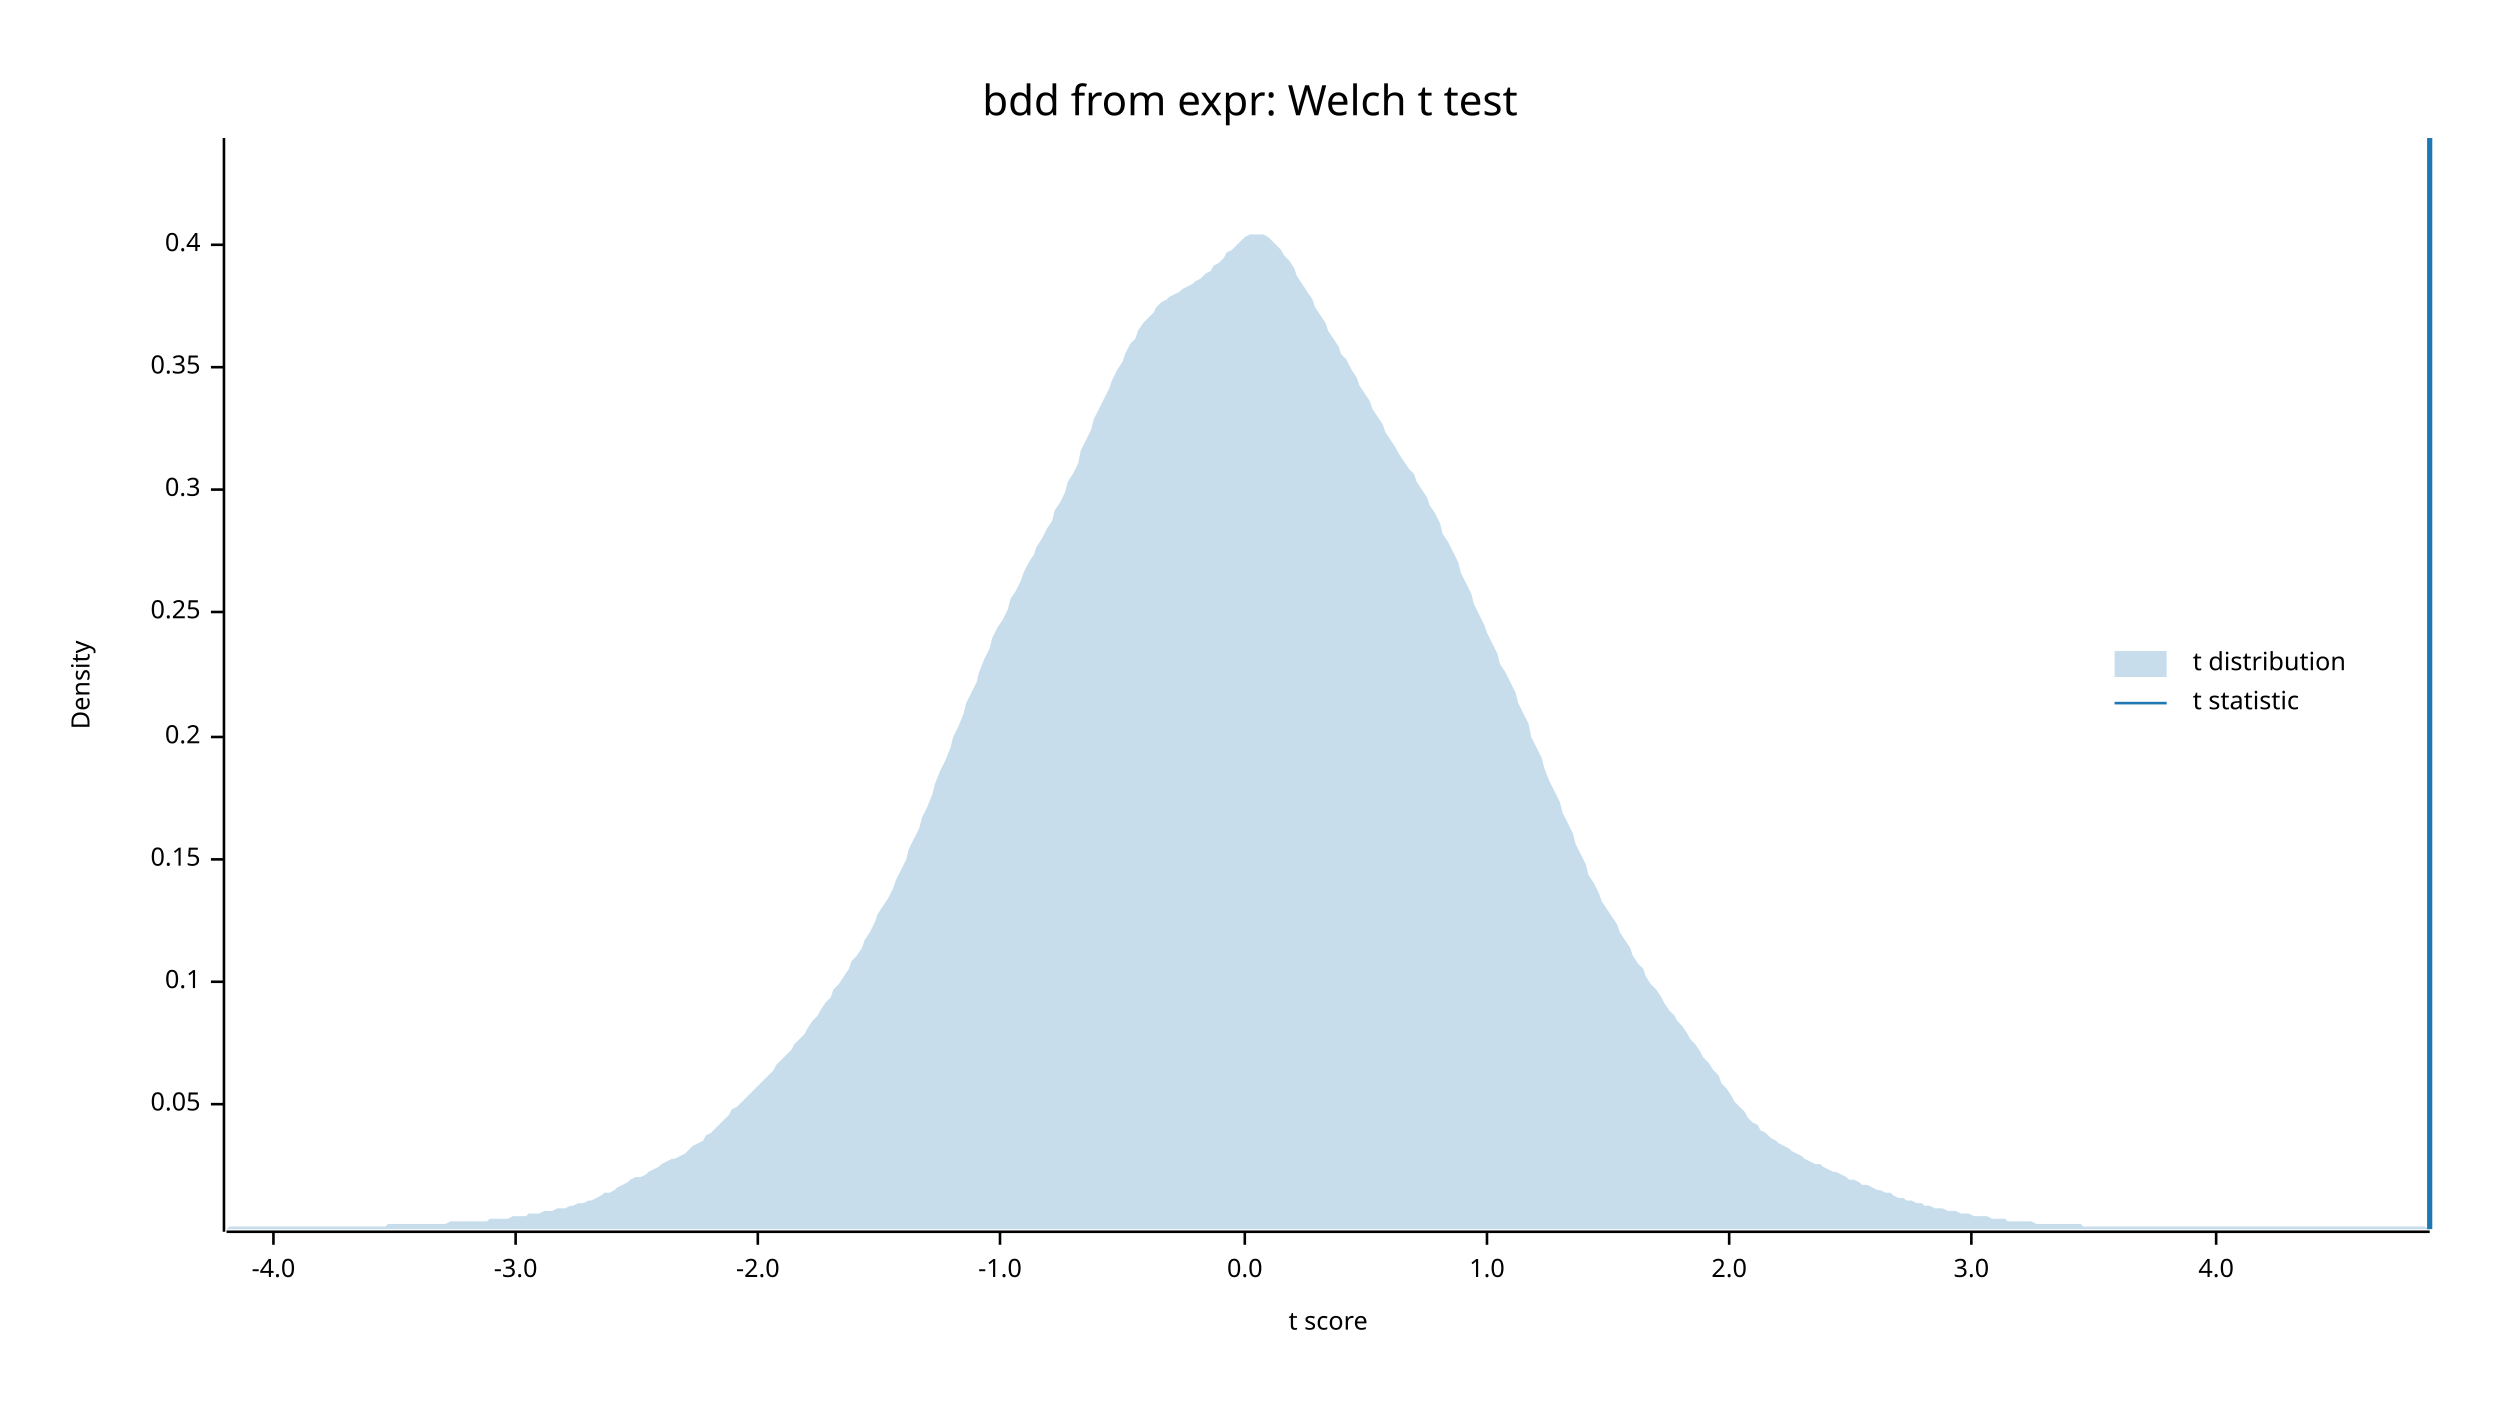
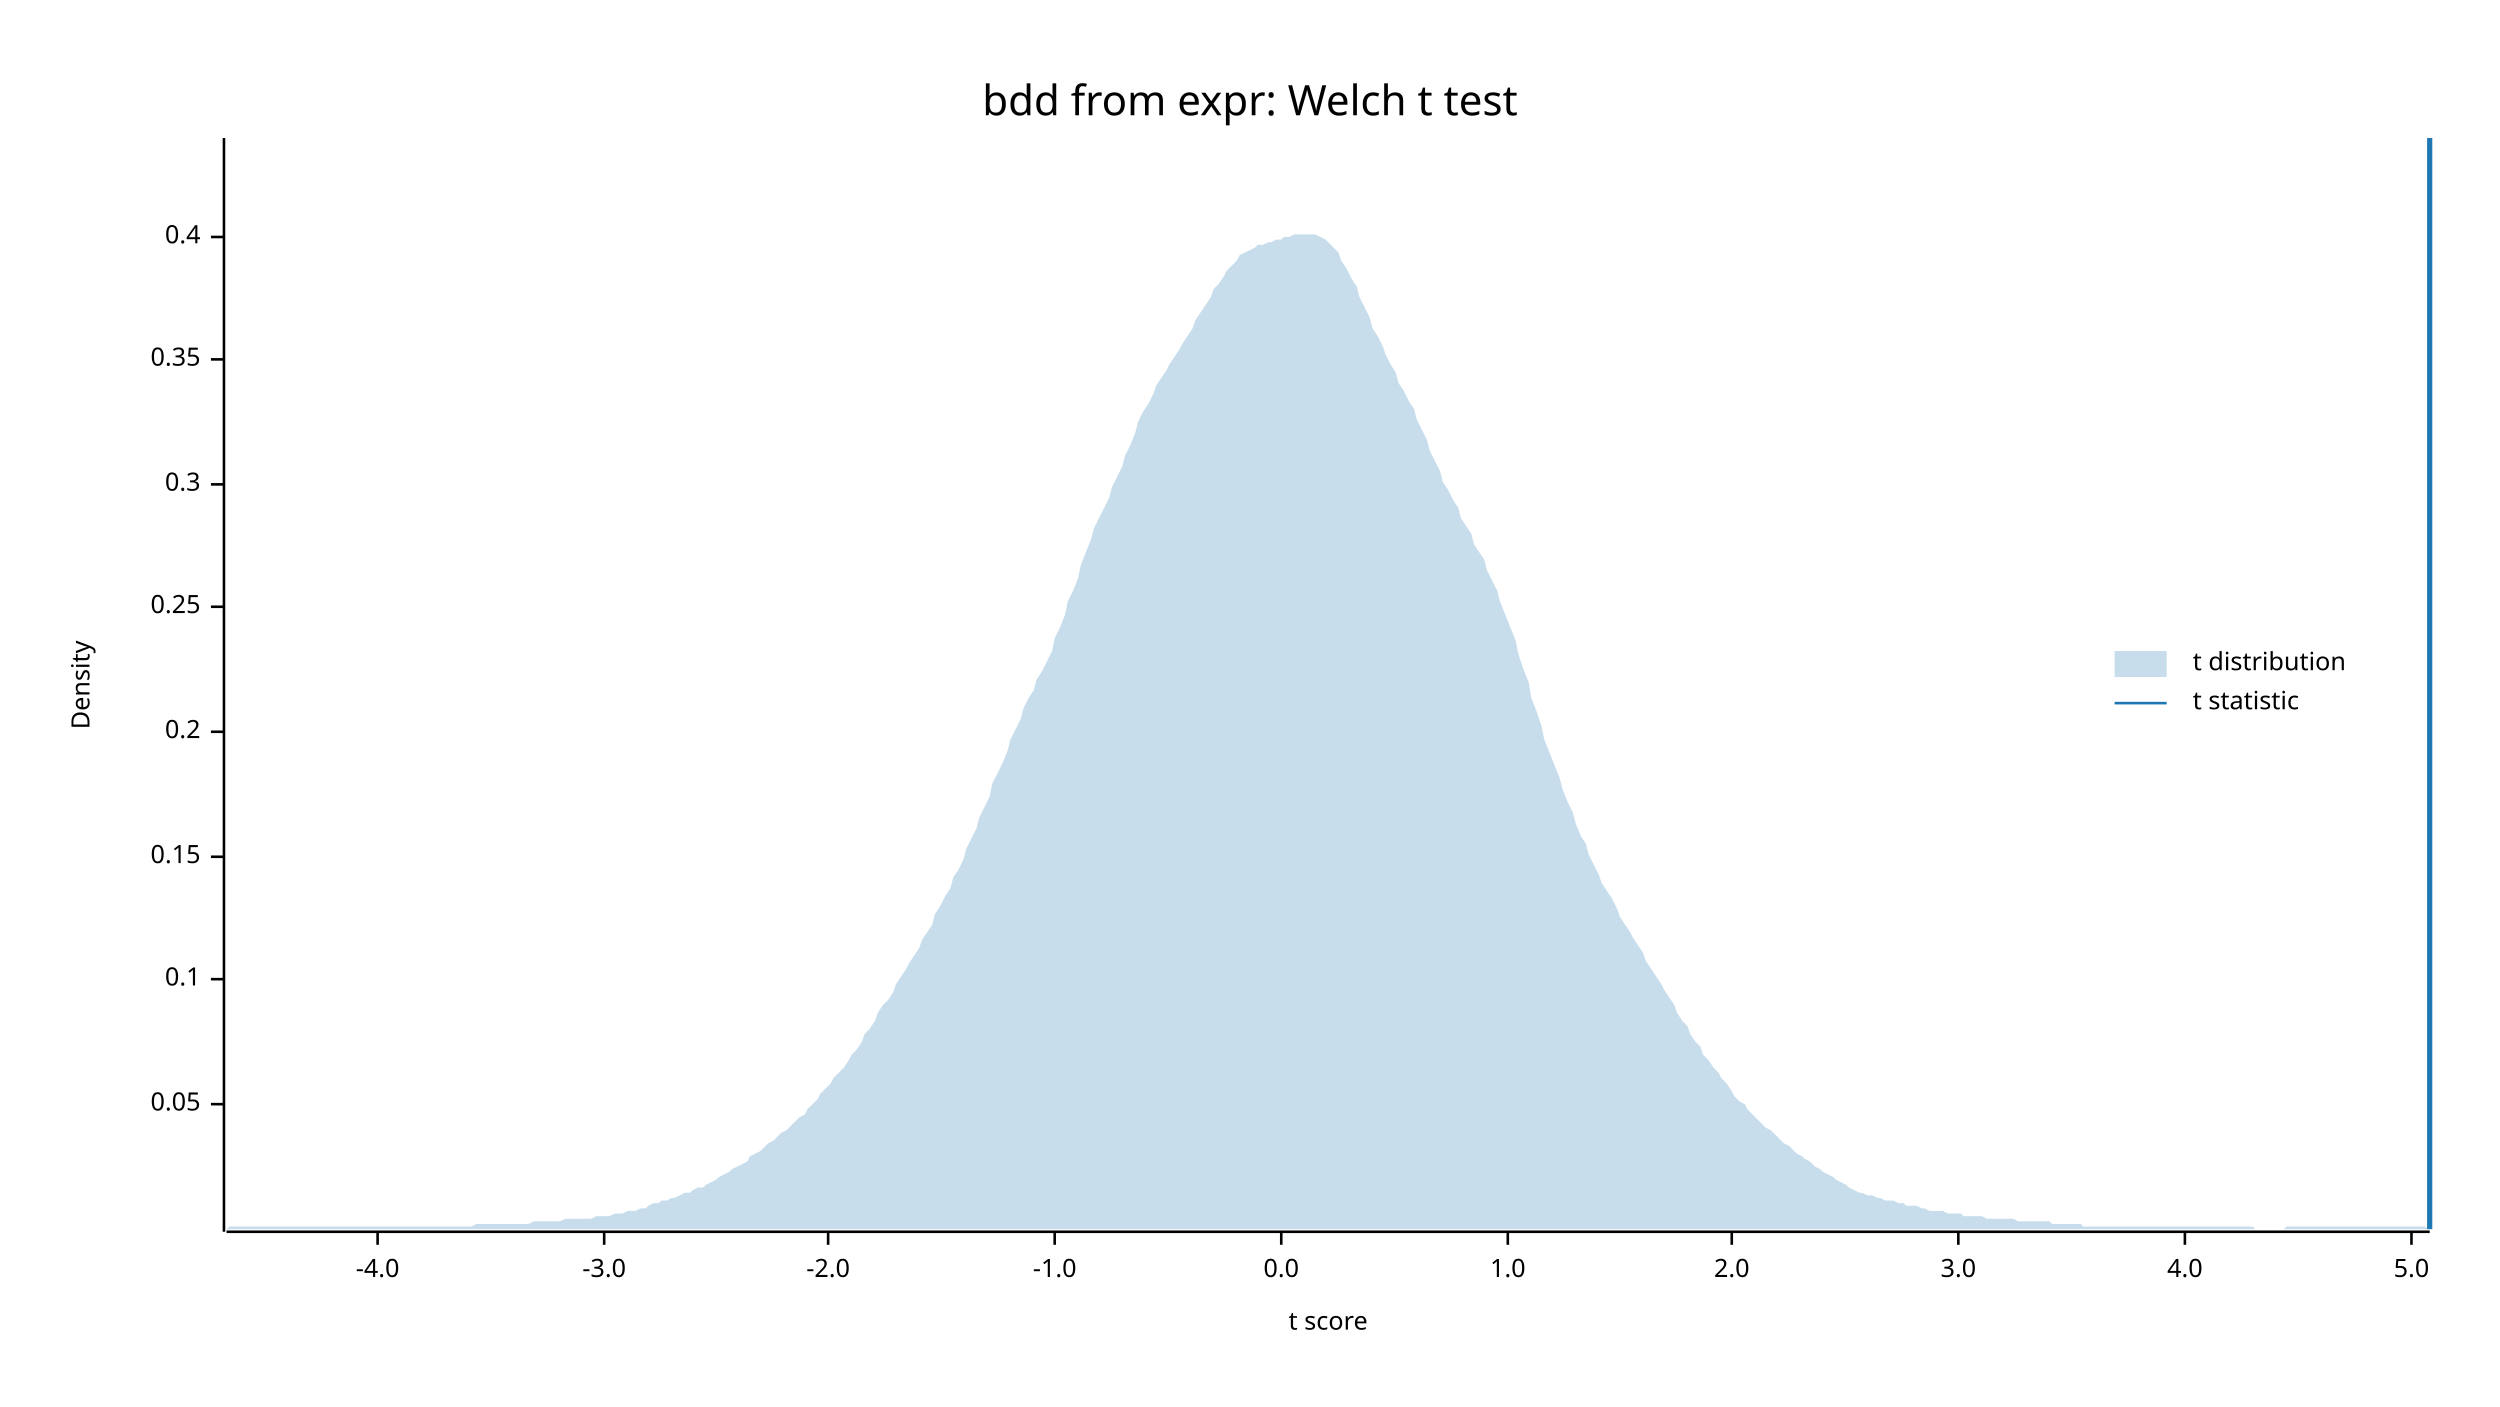
<svg xmlns="http://www.w3.org/2000/svg" width="960" height="540" viewBox="0 0 960 540">
  <text x="480" y="32" dy="0.76em" text-anchor="middle" font-family="sans-serif" font-size="16.129" opacity="1" fill="#000000">
bdd from expr: Welch t test
</text>
  <text x="27" y="263" dy="0.76em" text-anchor="middle" font-family="sans-serif" font-size="9.677" opacity="1" fill="#000000" transform="rotate(270, 27, 263)">
Density
</text>
  <text x="510" y="513" dy="-0.5ex" text-anchor="middle" font-family="sans-serif" font-size="9.677" opacity="1" fill="#000000">
t score
</text>
  <polyline fill="none" opacity="1" stroke="#000000" stroke-width="1" points="86,53 86,473 " />
  <text x="77" y="424" dy="0.5ex" text-anchor="end" font-family="sans-serif" font-size="9.677" opacity="1" fill="#000000">
0.05
</text>
  <polyline fill="none" opacity="1" stroke="#000000" stroke-width="1" points="81,424 86,424 " />
-   <text x="77" y="377" dy="0.5ex" text-anchor="end" font-family="sans-serif" font-size="9.677" opacity="1" fill="#000000">
+   <text x="77" y="376" dy="0.5ex" text-anchor="end" font-family="sans-serif" font-size="9.677" opacity="1" fill="#000000">
0.1
</text>
-   <polyline fill="none" opacity="1" stroke="#000000" stroke-width="1" points="81,377 86,377 " />
-   <text x="77" y="330" dy="0.5ex" text-anchor="end" font-family="sans-serif" font-size="9.677" opacity="1" fill="#000000">
+   <polyline fill="none" opacity="1" stroke="#000000" stroke-width="1" points="81,376 86,376 " />
+   <text x="77" y="329" dy="0.5ex" text-anchor="end" font-family="sans-serif" font-size="9.677" opacity="1" fill="#000000">
0.15
</text>
-   <polyline fill="none" opacity="1" stroke="#000000" stroke-width="1" points="81,330 86,330 " />
-   <text x="77" y="283" dy="0.5ex" text-anchor="end" font-family="sans-serif" font-size="9.677" opacity="1" fill="#000000">
+   <polyline fill="none" opacity="1" stroke="#000000" stroke-width="1" points="81,329 86,329 " />
+   <text x="77" y="281" dy="0.5ex" text-anchor="end" font-family="sans-serif" font-size="9.677" opacity="1" fill="#000000">
0.2
</text>
-   <polyline fill="none" opacity="1" stroke="#000000" stroke-width="1" points="81,283 86,283 " />
-   <text x="77" y="235" dy="0.5ex" text-anchor="end" font-family="sans-serif" font-size="9.677" opacity="1" fill="#000000">
+   <polyline fill="none" opacity="1" stroke="#000000" stroke-width="1" points="81,281 86,281 " />
+   <text x="77" y="233" dy="0.5ex" text-anchor="end" font-family="sans-serif" font-size="9.677" opacity="1" fill="#000000">
0.25
</text>
-   <polyline fill="none" opacity="1" stroke="#000000" stroke-width="1" points="81,235 86,235 " />
-   <text x="77" y="188" dy="0.5ex" text-anchor="end" font-family="sans-serif" font-size="9.677" opacity="1" fill="#000000">
+   <polyline fill="none" opacity="1" stroke="#000000" stroke-width="1" points="81,233 86,233 " />
+   <text x="77" y="186" dy="0.5ex" text-anchor="end" font-family="sans-serif" font-size="9.677" opacity="1" fill="#000000">
0.3
</text>
-   <polyline fill="none" opacity="1" stroke="#000000" stroke-width="1" points="81,188 86,188 " />
-   <text x="77" y="141" dy="0.5ex" text-anchor="end" font-family="sans-serif" font-size="9.677" opacity="1" fill="#000000">
+   <polyline fill="none" opacity="1" stroke="#000000" stroke-width="1" points="81,186 86,186 " />
+   <text x="77" y="138" dy="0.5ex" text-anchor="end" font-family="sans-serif" font-size="9.677" opacity="1" fill="#000000">
0.35
</text>
-   <polyline fill="none" opacity="1" stroke="#000000" stroke-width="1" points="81,141 86,141 " />
-   <text x="77" y="94" dy="0.5ex" text-anchor="end" font-family="sans-serif" font-size="9.677" opacity="1" fill="#000000">
+   <polyline fill="none" opacity="1" stroke="#000000" stroke-width="1" points="81,138 86,138 " />
+   <text x="77" y="91" dy="0.5ex" text-anchor="end" font-family="sans-serif" font-size="9.677" opacity="1" fill="#000000">
0.4
</text>
-   <polyline fill="none" opacity="1" stroke="#000000" stroke-width="1" points="81,94 86,94 " />
+   <polyline fill="none" opacity="1" stroke="#000000" stroke-width="1" points="81,91 86,91 " />
  <polyline fill="none" opacity="1" stroke="#000000" stroke-width="1" points="87,473 933,473 " />
-   <text x="105" y="483" dy="0.76em" text-anchor="middle" font-family="sans-serif" font-size="9.677" opacity="1" fill="#000000">
+   <text x="145" y="483" dy="0.76em" text-anchor="middle" font-family="sans-serif" font-size="9.677" opacity="1" fill="#000000">
-4.0
</text>
-   <polyline fill="none" opacity="1" stroke="#000000" stroke-width="1" points="105,473 105,478 " />
-   <text x="198" y="483" dy="0.76em" text-anchor="middle" font-family="sans-serif" font-size="9.677" opacity="1" fill="#000000">
+   <polyline fill="none" opacity="1" stroke="#000000" stroke-width="1" points="145,473 145,478 " />
+   <text x="232" y="483" dy="0.76em" text-anchor="middle" font-family="sans-serif" font-size="9.677" opacity="1" fill="#000000">
-3.0
</text>
-   <polyline fill="none" opacity="1" stroke="#000000" stroke-width="1" points="198,473 198,478 " />
-   <text x="291" y="483" dy="0.76em" text-anchor="middle" font-family="sans-serif" font-size="9.677" opacity="1" fill="#000000">
+   <polyline fill="none" opacity="1" stroke="#000000" stroke-width="1" points="232,473 232,478 " />
+   <text x="318" y="483" dy="0.76em" text-anchor="middle" font-family="sans-serif" font-size="9.677" opacity="1" fill="#000000">
-2.0
</text>
-   <polyline fill="none" opacity="1" stroke="#000000" stroke-width="1" points="291,473 291,478 " />
-   <text x="384" y="483" dy="0.76em" text-anchor="middle" font-family="sans-serif" font-size="9.677" opacity="1" fill="#000000">
+   <polyline fill="none" opacity="1" stroke="#000000" stroke-width="1" points="318,473 318,478 " />
+   <text x="405" y="483" dy="0.76em" text-anchor="middle" font-family="sans-serif" font-size="9.677" opacity="1" fill="#000000">
-1.0
</text>
-   <polyline fill="none" opacity="1" stroke="#000000" stroke-width="1" points="384,473 384,478 " />
-   <text x="478" y="483" dy="0.76em" text-anchor="middle" font-family="sans-serif" font-size="9.677" opacity="1" fill="#000000">
+   <polyline fill="none" opacity="1" stroke="#000000" stroke-width="1" points="405,473 405,478 " />
+   <text x="492" y="483" dy="0.76em" text-anchor="middle" font-family="sans-serif" font-size="9.677" opacity="1" fill="#000000">
0.0
</text>
-   <polyline fill="none" opacity="1" stroke="#000000" stroke-width="1" points="478,473 478,478 " />
-   <text x="571" y="483" dy="0.76em" text-anchor="middle" font-family="sans-serif" font-size="9.677" opacity="1" fill="#000000">
+   <polyline fill="none" opacity="1" stroke="#000000" stroke-width="1" points="492,473 492,478 " />
+   <text x="579" y="483" dy="0.76em" text-anchor="middle" font-family="sans-serif" font-size="9.677" opacity="1" fill="#000000">
1.0
</text>
-   <polyline fill="none" opacity="1" stroke="#000000" stroke-width="1" points="571,473 571,478 " />
-   <text x="664" y="483" dy="0.76em" text-anchor="middle" font-family="sans-serif" font-size="9.677" opacity="1" fill="#000000">
+   <polyline fill="none" opacity="1" stroke="#000000" stroke-width="1" points="579,473 579,478 " />
+   <text x="665" y="483" dy="0.76em" text-anchor="middle" font-family="sans-serif" font-size="9.677" opacity="1" fill="#000000">
2.0
</text>
-   <polyline fill="none" opacity="1" stroke="#000000" stroke-width="1" points="664,473 664,478 " />
-   <text x="757" y="483" dy="0.76em" text-anchor="middle" font-family="sans-serif" font-size="9.677" opacity="1" fill="#000000">
+   <polyline fill="none" opacity="1" stroke="#000000" stroke-width="1" points="665,473 665,478 " />
+   <text x="752" y="483" dy="0.76em" text-anchor="middle" font-family="sans-serif" font-size="9.677" opacity="1" fill="#000000">
3.0
</text>
-   <polyline fill="none" opacity="1" stroke="#000000" stroke-width="1" points="757,473 757,478 " />
-   <text x="851" y="483" dy="0.76em" text-anchor="middle" font-family="sans-serif" font-size="9.677" opacity="1" fill="#000000">
+   <polyline fill="none" opacity="1" stroke="#000000" stroke-width="1" points="752,473 752,478 " />
+   <text x="839" y="483" dy="0.76em" text-anchor="middle" font-family="sans-serif" font-size="9.677" opacity="1" fill="#000000">
4.0
</text>
-   <polyline fill="none" opacity="1" stroke="#000000" stroke-width="1" points="851,473 851,478 " />
-   <polygon opacity="0.25" fill="#1F78B4" points="87,472 88,471 90,471 92,471 93,471 95,471 97,471 98,471 100,471 102,471 103,471 105,471 107,471 109,471 110,471 112,471 114,471 115,471 117,471 119,471 120,471 122,471 124,471 125,471 127,471 129,471 131,471 132,471 134,471 136,471 137,471 139,471 141,471 142,471 144,471 146,471 148,471 149,470 151,470 153,470 154,470 156,470 158,470 159,470 161,470 163,470 164,470 166,470 168,470 170,470 171,470 173,469 175,469 176,469 178,469 180,469 181,469 183,469 185,469 187,469 188,468 190,468 192,468 193,468 195,468 197,467 198,467 200,467 202,467 203,466 205,466 207,466 209,465 210,465 212,465 214,464 215,464 217,464 219,463 220,463 222,462 224,462 226,461 227,461 229,460 231,459 232,458 234,458 236,457 237,456 239,455 241,454 242,453 244,452 246,452 248,451 249,450 251,449 253,448 254,447 256,446 258,445 259,445 261,444 263,443 265,441 266,440 268,439 270,438 271,436 273,435 275,433 276,432 278,430 280,428 281,426 283,425 285,423 287,421 288,420 290,418 292,416 293,415 295,413 297,411 298,409 300,407 302,405 304,403 305,401 307,399 309,397 310,395 312,392 314,390 315,388 317,385 319,383 320,380 322,378 324,375 326,372 327,369 329,367 331,364 332,361 334,358 336,354 337,351 339,348 341,345 343,341 344,338 346,334 348,330 349,326 351,322 353,318 354,314 356,310 358,305 359,301 361,296 363,292 365,287 366,283 368,279 370,274 371,270 373,266 375,262 376,258 378,253 380,249 381,245 383,241 385,238 387,234 388,230 390,227 392,223 393,220 395,216 397,213 398,210 400,207 402,203 404,200 405,196 407,193 409,189 410,185 412,182 414,178 415,173 417,169 419,165 420,161 422,157 424,153 426,149 427,146 429,142 431,139 432,136 434,132 436,130 437,127 439,124 441,122 443,120 444,118 446,116 448,115 449,114 451,113 453,112 454,111 456,110 458,109 459,108 461,107 463,105 465,104 466,102 468,101 470,99 471,97 473,96 475,94 476,93 478,91 480,90 482,90 483,90 485,90 487,91 488,92 490,94 492,96 493,98 495,100 497,103 498,106 500,109 502,112 504,115 505,118 507,121 509,124 510,127 512,130 514,133 515,136 517,138 519,142 521,145 522,148 524,151 526,154 527,157 529,160 531,163 532,166 534,169 536,172 537,174 539,177 541,180 543,182 544,185 546,188 548,191 549,194 551,197 553,201 554,205 556,208 558,212 560,216 561,220 563,224 565,228 566,232 568,236 570,240 571,243 573,247 575,251 576,255 578,258 580,262 582,266 583,270 585,274 587,278 588,283 590,287 592,291 593,295 595,300 597,304 599,308 600,312 602,316 604,320 605,324 607,328 609,332 610,336 612,339 614,343 615,346 617,349 619,352 621,355 622,358 624,361 626,364 627,367 629,370 631,372 632,375 634,378 636,380 638,383 639,385 641,388 643,390 644,392 646,394 648,397 649,399 651,401 653,404 654,406 656,408 658,411 660,413 661,416 663,418 665,421 666,423 668,425 670,427 671,429 673,431 675,432 676,434 678,435 680,437 682,438 683,439 685,440 687,441 688,442 690,443 692,444 693,445 695,446 697,447 699,447 700,448 702,449 704,450 705,450 707,451 709,452 710,453 712,453 714,454 715,455 717,455 719,456 721,457 722,457 724,458 726,458 727,459 729,460 731,460 732,461 734,461 736,462 738,462 739,463 741,463 743,464 744,464 746,464 748,465 749,465 751,465 753,466 754,466 756,466 758,467 760,467 761,467 763,467 765,468 766,468 768,468 770,468 771,469 773,469 775,469 777,469 778,469 780,469 782,470 783,470 785,470 787,470 788,470 790,470 792,470 793,470 795,470 797,470 799,470 800,471 802,471 804,471 805,471 807,471 809,471 810,471 812,471 814,471 816,471 817,471 819,471 821,471 822,471 824,471 826,471 827,471 829,471 831,471 832,471 834,471 836,471 838,471 839,471 841,471 843,471 844,471 846,471 848,471 849,471 851,471 853,471 855,471 856,471 858,471 860,471 861,471 863,471 865,471 866,471 868,471 870,471 871,471 873,471 875,471 877,471 878,471 880,471 882,471 883,471 885,471 887,471 888,471 890,471 892,471 894,471 895,471 897,471 899,471 900,471 902,471 904,471 905,471 907,471 909,471 910,471 912,471 914,471 916,471 917,471 919,471 921,471 922,471 924,471 926,471 927,471 929,471 931,471 933,472 933,472 87,472 " />
+   <polyline fill="none" opacity="1" stroke="#000000" stroke-width="1" points="839,473 839,478 " />
+   <text x="926" y="483" dy="0.76em" text-anchor="middle" font-family="sans-serif" font-size="9.677" opacity="1" fill="#000000">
+ 5.0
+ </text>
+   <polyline fill="none" opacity="1" stroke="#000000" stroke-width="1" points="926,473 926,478 " />
+   <polygon opacity="0.25" fill="#1F78B4" points="87,472 88,471 90,471 92,471 93,471 95,471 97,471 98,471 100,471 102,471 103,471 105,471 107,471 109,471 110,471 112,471 114,471 115,471 117,471 119,471 120,471 122,471 124,471 125,471 127,471 129,471 131,471 132,471 134,471 136,471 137,471 139,471 141,471 142,471 144,471 146,471 148,471 149,471 151,471 153,471 154,471 156,471 158,471 159,471 161,471 163,471 164,471 166,471 168,471 170,471 171,471 173,471 175,471 176,471 178,471 180,471 181,471 183,470 185,470 187,470 188,470 190,470 192,470 193,470 195,470 197,470 198,470 200,470 202,470 203,470 205,469 207,469 209,469 210,469 212,469 214,469 215,469 217,468 219,468 220,468 222,468 224,468 226,468 227,468 229,467 231,467 232,467 234,467 236,466 237,466 239,466 241,465 242,465 244,465 246,464 248,464 249,463 251,462 253,462 254,461 256,461 258,460 259,460 261,459 263,458 265,458 266,457 268,456 270,456 271,455 273,454 275,453 276,452 278,451 280,450 281,449 283,448 285,447 287,446 288,444 290,443 292,442 293,441 295,439 297,438 298,437 300,435 302,434 304,432 305,431 307,429 309,428 310,426 312,424 314,422 315,420 317,418 319,416 320,414 322,412 324,410 326,407 327,405 329,403 331,400 332,397 334,395 336,392 337,389 339,386 341,384 343,381 344,378 346,375 348,372 349,370 351,367 353,364 354,361 356,358 358,355 359,351 361,348 363,344 365,341 366,337 368,334 370,330 371,326 373,322 375,318 376,314 378,310 380,306 381,301 383,297 385,293 387,288 388,284 390,280 392,276 393,272 395,268 397,265 398,261 400,258 402,254 404,250 405,245 407,241 409,236 410,231 412,227 414,222 415,217 417,212 419,207 420,203 422,199 424,195 426,191 427,187 429,183 431,179 432,175 434,171 436,166 437,162 439,158 441,155 443,151 444,148 446,145 448,142 449,140 451,137 453,134 454,132 456,129 458,126 459,123 461,120 463,117 465,114 466,111 468,109 470,106 471,104 473,102 475,100 476,98 478,97 480,96 482,95 483,94 485,94 487,93 488,93 490,92 492,92 493,91 495,91 497,90 498,90 500,90 502,90 504,90 505,90 507,91 509,92 510,93 512,95 514,97 515,100 517,103 519,107 521,110 522,114 524,118 526,122 527,126 529,129 531,133 532,136 534,140 536,143 537,147 539,150 541,154 543,157 544,161 546,165 548,169 549,173 551,177 553,181 554,185 556,188 558,192 560,195 561,199 563,202 565,205 566,209 568,212 570,215 571,219 573,223 575,227 576,231 578,236 580,241 582,246 583,251 585,257 587,262 588,268 590,273 592,279 593,284 595,289 597,294 599,299 600,303 602,308 604,312 605,316 607,321 609,324 610,328 612,332 614,336 615,339 617,342 619,345 621,349 622,352 624,355 626,358 627,360 629,363 631,366 632,369 634,372 636,375 638,378 639,380 641,383 643,386 644,389 646,392 648,394 649,397 651,400 653,402 654,405 656,407 658,410 660,412 661,414 663,416 665,419 666,421 668,423 670,424 671,426 673,428 675,430 676,431 678,433 680,434 682,436 683,437 685,439 687,440 688,441 690,443 692,444 693,445 695,446 697,448 699,449 700,450 702,451 704,452 705,453 707,454 709,455 710,456 712,457 714,458 715,458 717,459 719,459 721,460 722,460 724,461 726,461 727,461 729,462 731,462 732,463 734,463 736,463 738,464 739,464 741,465 743,465 744,465 746,465 748,466 749,466 751,466 753,466 754,467 756,467 758,467 760,467 761,467 763,468 765,468 766,468 768,468 770,468 771,468 773,468 775,469 777,469 778,469 780,469 782,469 783,469 785,469 787,469 788,470 790,470 792,470 793,470 795,470 797,470 799,470 800,471 802,471 804,471 805,471 807,471 809,471 810,471 812,471 814,471 816,471 817,471 819,471 821,471 822,471 824,471 826,471 827,471 829,471 831,471 832,471 834,471 836,471 838,471 839,471 841,471 843,471 844,471 846,471 848,471 849,471 851,471 853,471 855,471 856,471 858,471 860,471 861,471 863,471 865,471 866,472 868,472 870,472 871,472 873,472 875,472 877,472 878,471 880,471 882,471 883,471 885,471 887,471 888,471 890,471 892,471 894,471 895,471 897,471 899,471 900,471 902,471 904,471 905,471 907,471 909,471 910,471 912,471 914,471 916,471 917,471 919,471 921,471 922,471 924,471 926,471 927,471 929,471 931,471 933,472 933,472 87,472 " />
  <polyline fill="none" opacity="1" stroke="#1F78B4" stroke-width="2" points="933,472 933,53 " />
  <text x="842" y="250" dy="0.76em" text-anchor="start" font-family="sans-serif" font-size="9.677" opacity="1" fill="#000000">
t distribution
</text>
  <text x="842" y="265" dy="0.76em" text-anchor="start" font-family="sans-serif" font-size="9.677" opacity="1" fill="#000000">
t statistic
</text>
  <rect x="812" y="250" width="20" height="10" opacity="0.25" fill="#1F78B4" stroke="none" />
  <polyline fill="none" opacity="1" stroke="#1F78B4" stroke-width="1" points="812,270 832,270 " />
</svg>
